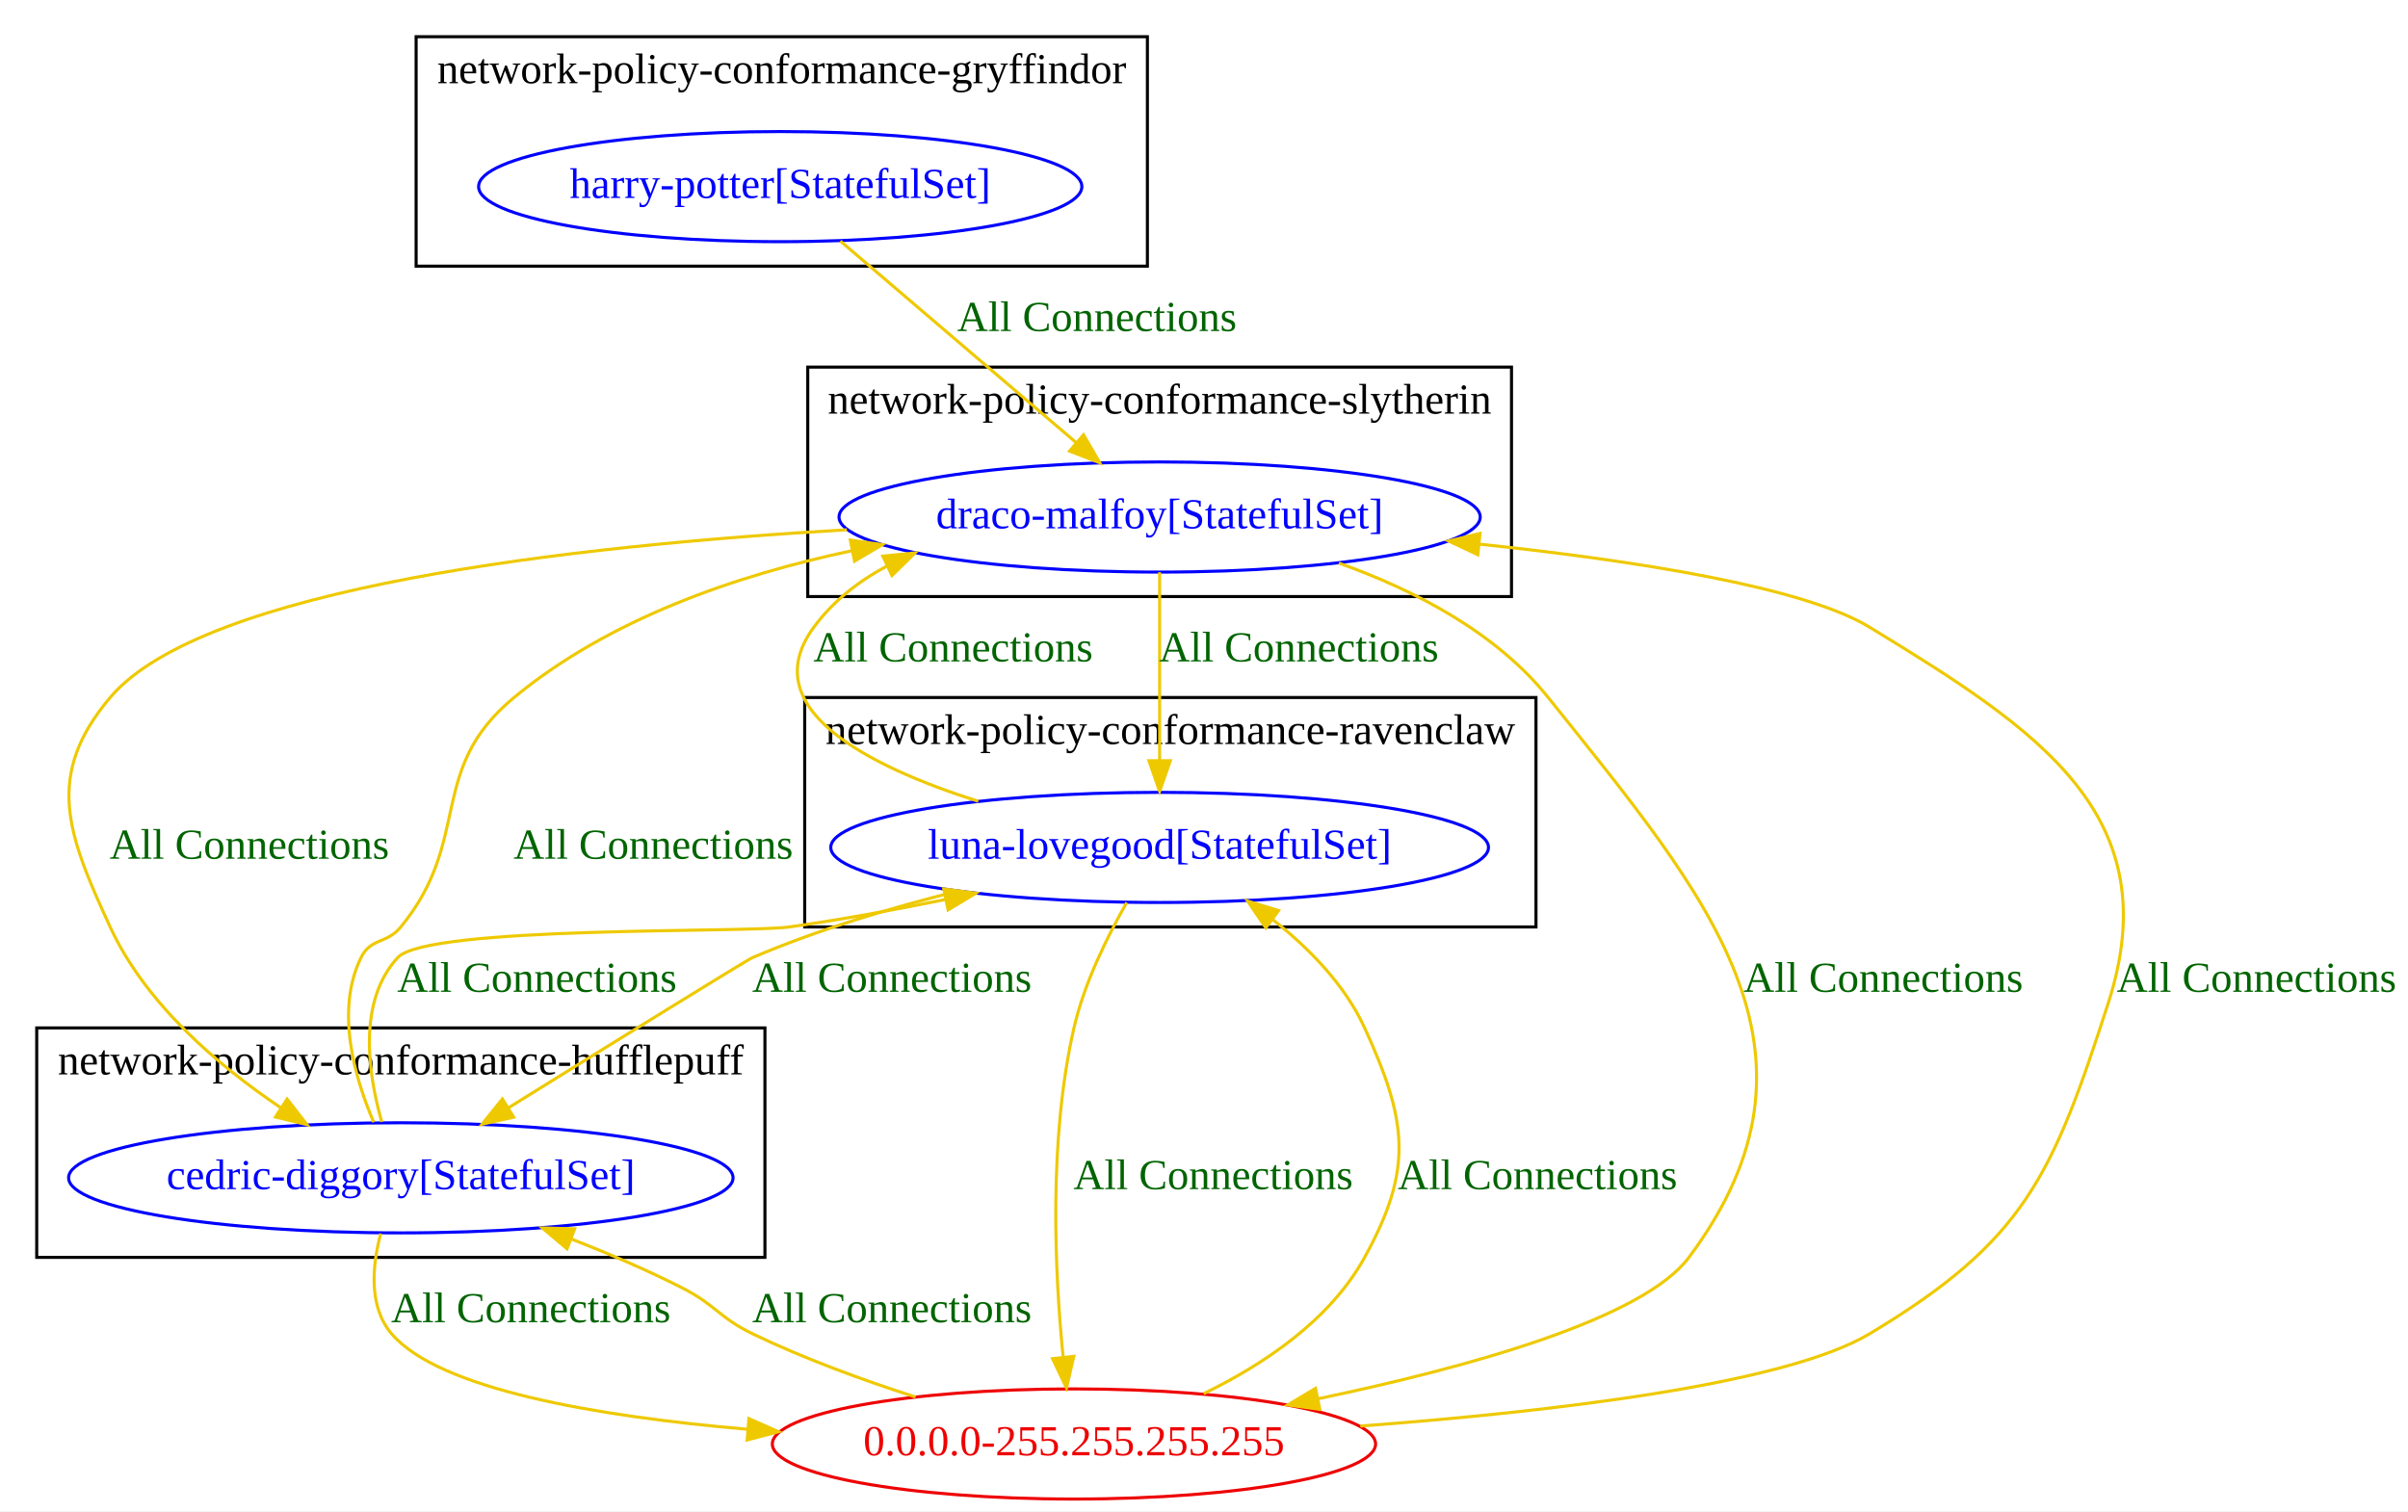
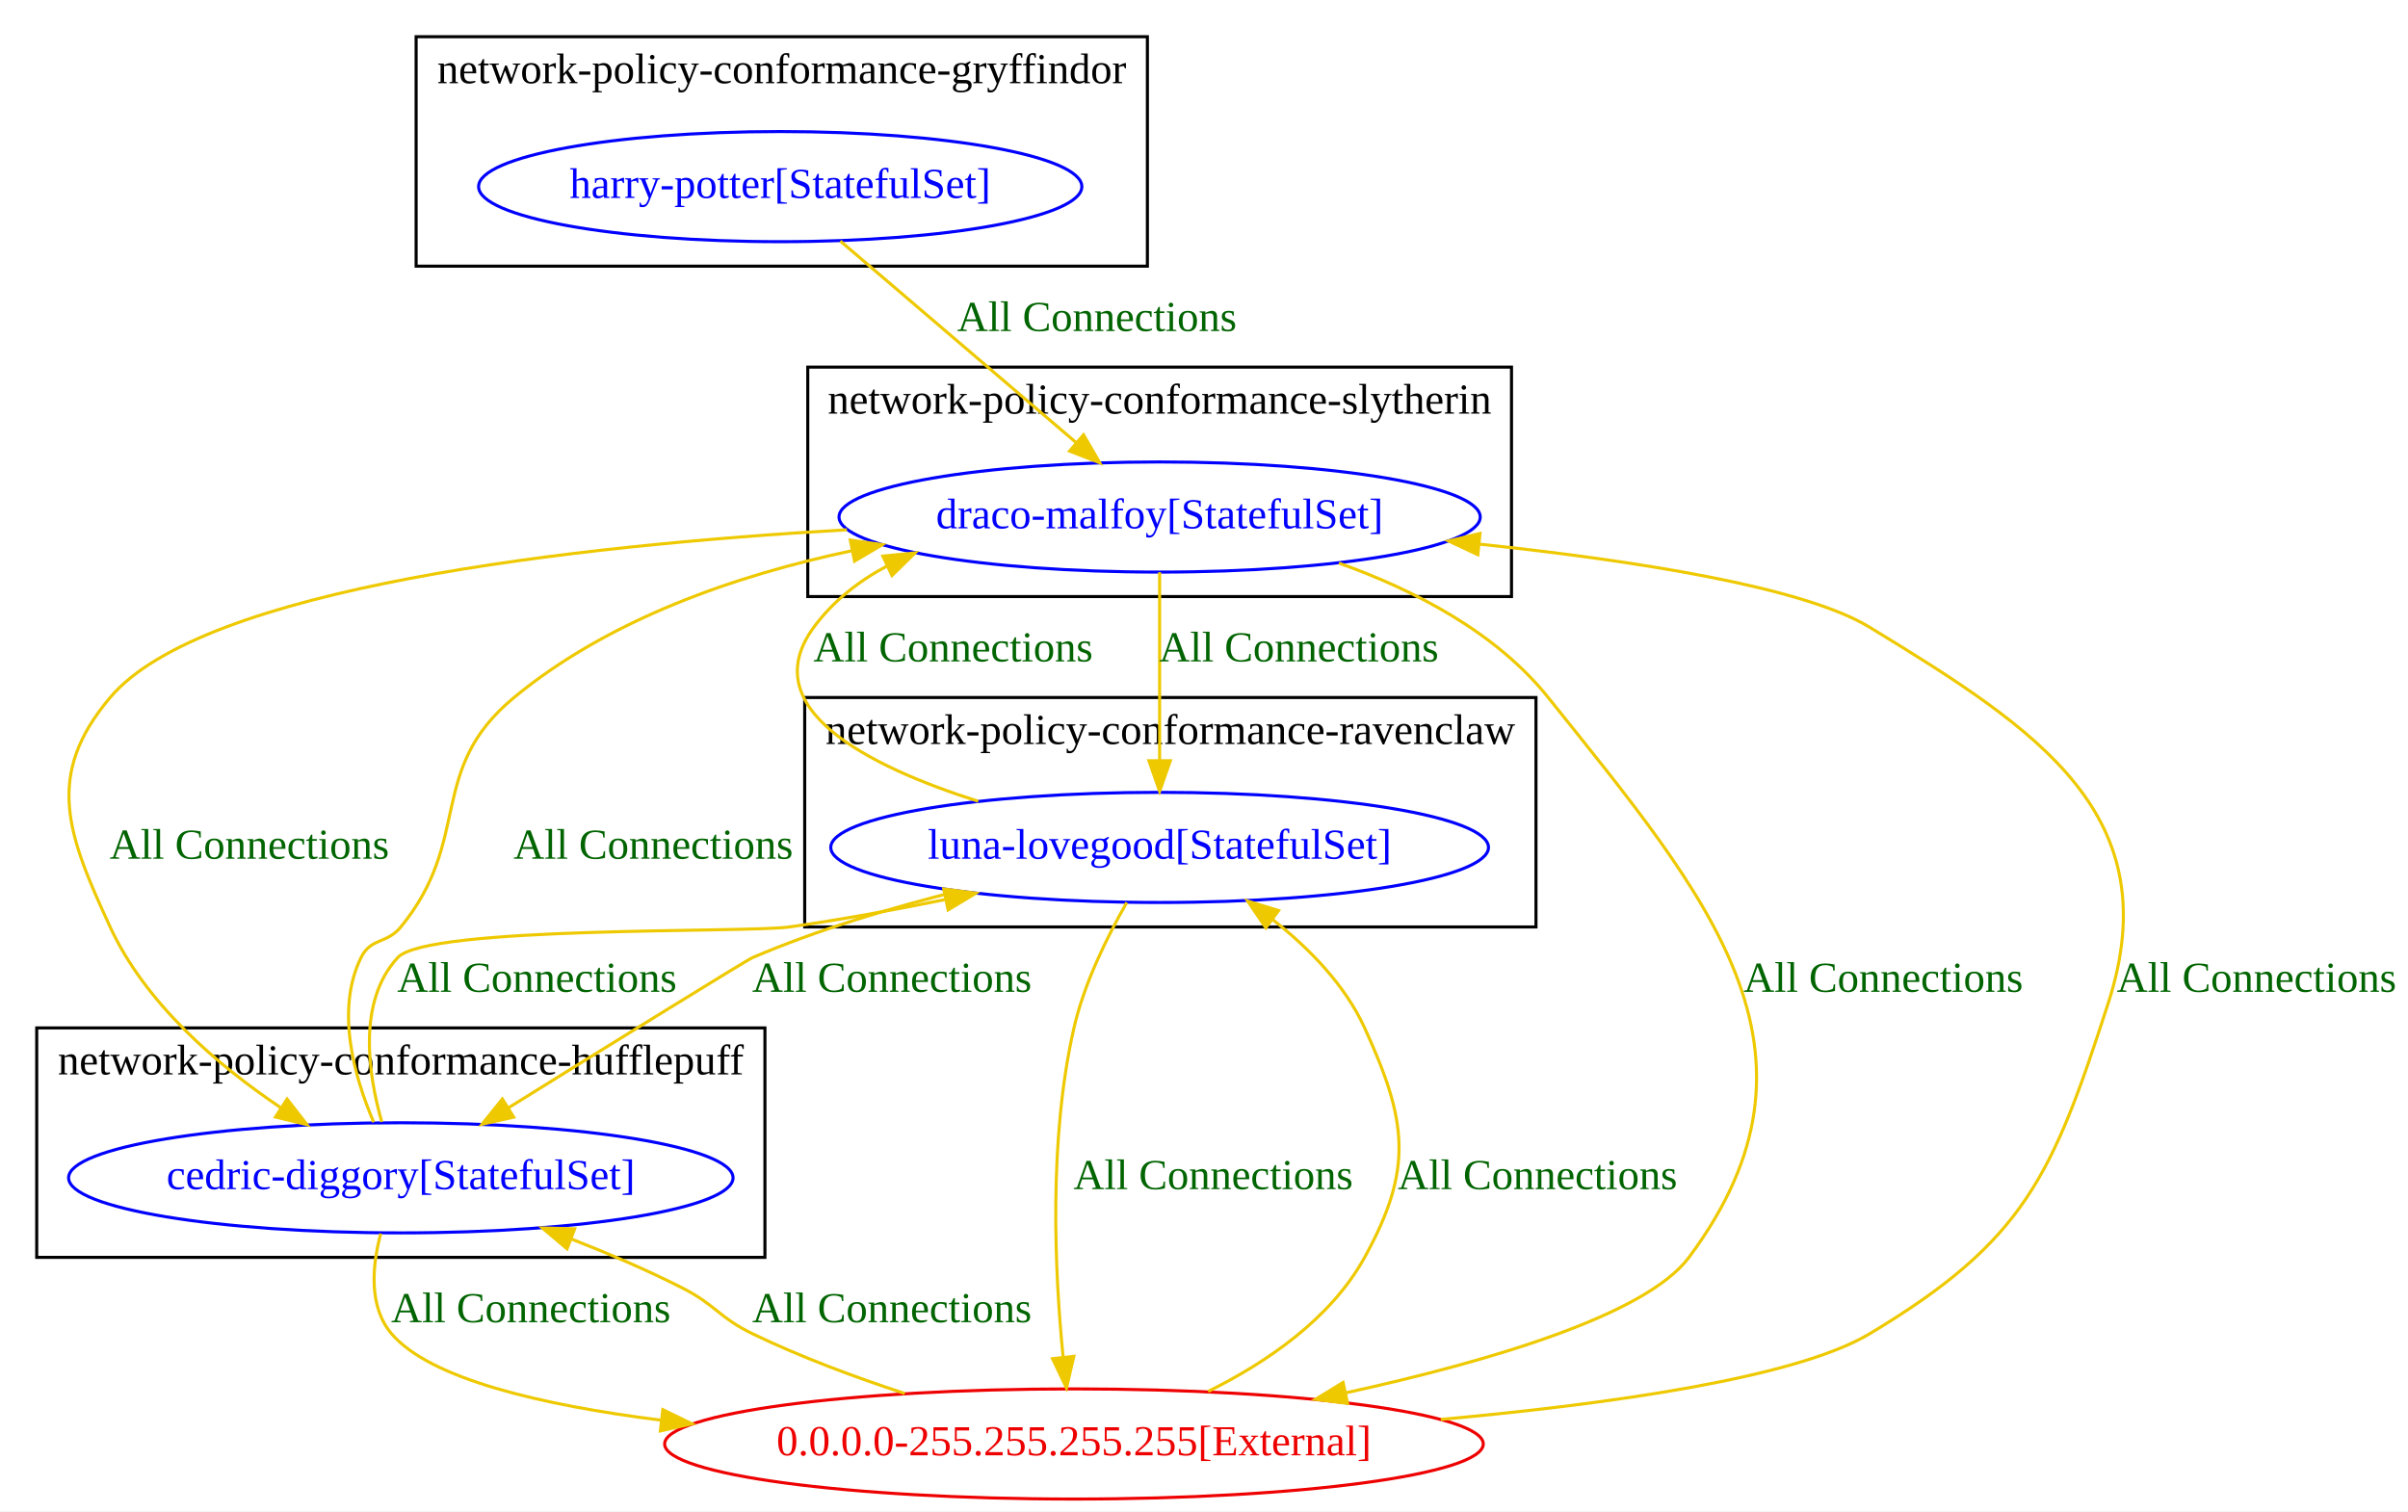
<svg xmlns="http://www.w3.org/2000/svg" width="787pt" height="494pt" viewBox="0.00 0.00 787.00 494.00">
  <g id="graph0" class="graph" transform="scale(1 1) rotate(0) translate(4 490)">
    <polygon fill="white" stroke="transparent" points="-4,4 -4,-490 783,-490 783,4 -4,4" />
    <g id="clust1" class="cluster">
      <polygon fill="none" stroke="black" points="132,-403 132,-478 371,-478 371,-403 132,-403" />
      <text text-anchor="middle" x="251.5" y="-462.8" font-family="Times New Roman,serif" font-size="14.00">network-policy-conformance-gryffindor</text>
    </g>
+     <g id="clust2" class="cluster">
+       <polygon fill="none" stroke="black" points="8,-79 8,-154 246,-154 246,-79 8,-79" />
+       <text text-anchor="middle" x="127" y="-138.8" font-family="Times New Roman,serif" font-size="14.00">network-policy-conformance-hufflepuff</text>
+     </g>
    <g id="clust3" class="cluster">
      <polygon fill="none" stroke="black" points="259,-187 259,-262 498,-262 498,-187 259,-187" />
      <text text-anchor="middle" x="378.5" y="-246.8" font-family="Times New Roman,serif" font-size="14.00">network-policy-conformance-ravenclaw</text>
-     </g>
-     <g id="clust2" class="cluster">
-       <polygon fill="none" stroke="black" points="8,-79 8,-154 246,-154 246,-79 8,-79" />
-       <text text-anchor="middle" x="127" y="-138.8" font-family="Times New Roman,serif" font-size="14.00">network-policy-conformance-hufflepuff</text>
    </g>
    <g id="clust4" class="cluster">
      <polygon fill="none" stroke="black" points="260,-295 260,-370 490,-370 490,-295 260,-295" />
      <text text-anchor="middle" x="375" y="-354.8" font-family="Times New Roman,serif" font-size="14.00">network-policy-conformance-slytherin</text>
    </g>
    <g id="node1" class="node">
      <ellipse fill="none" stroke="blue" cx="251" cy="-429" rx="98.58" ry="18" />
      <text text-anchor="middle" x="251" y="-425.3" font-family="Times New Roman,serif" font-size="14.00" fill="blue">harry-potter[StatefulSet]</text>
    </g>
    <g id="node4" class="node">
      <ellipse fill="none" stroke="blue" cx="375" cy="-321" rx="104.78" ry="18" />
      <text text-anchor="middle" x="375" y="-317.3" font-family="Times New Roman,serif" font-size="14.00" fill="blue">draco-malfoy[StatefulSet]</text>
    </g>
    <g id="edge4" class="edge">
      <path fill="none" stroke="#eec900" d="M270.65,-411.2C291.42,-393.45 324.33,-365.31 347.64,-345.39" />
      <polygon fill="#eec900" stroke="#eec900" points="350.12,-347.88 355.44,-338.72 345.57,-342.55 350.12,-347.88" />
      <text text-anchor="middle" x="354.5" y="-381.8" font-family="Times New Roman,serif" font-size="14.00" fill="darkgreen">All Connections</text>
    </g>
    <g id="node2" class="node">
      <ellipse fill="none" stroke="blue" cx="127" cy="-105" rx="108.58" ry="18" />
      <text text-anchor="middle" x="127" y="-101.3" font-family="Times New Roman,serif" font-size="14.00" fill="blue">cedric-diggory[StatefulSet]</text>
    </g>
    <g id="node3" class="node">
      <ellipse fill="none" stroke="blue" cx="375" cy="-213" rx="107.48" ry="18" />
      <text text-anchor="middle" x="375" y="-209.3" font-family="Times New Roman,serif" font-size="14.00" fill="blue">luna-lovegood[StatefulSet]</text>
    </g>
    <g id="edge6" class="edge">
      <path fill="none" stroke="#eec900" d="M120.77,-123.27C116.21,-139.31 112.86,-162.79 126,-177 135.69,-187.47 239.88,-185 254,-187 270.53,-189.34 288.2,-192.57 304.78,-195.93" />
      <polygon fill="#eec900" stroke="#eec900" points="304.44,-199.44 314.95,-198.04 305.86,-192.58 304.44,-199.44" />
      <text text-anchor="middle" x="171.5" y="-165.8" font-family="Times New Roman,serif" font-size="14.00" fill="darkgreen">All Connections</text>
    </g>
    <g id="edge7" class="edge">
      <path fill="none" stroke="#eec900" d="M118.14,-123.17C111.75,-138.09 105.59,-159.91 114,-177 117.22,-183.54 122.38,-181.36 127,-187 150.56,-215.74 135.34,-238.33 164,-262 194.99,-287.6 236.4,-301.94 274.33,-309.96" />
      <polygon fill="#eec900" stroke="#eec900" points="273.91,-313.45 284.4,-311.97 275.28,-306.58 273.91,-313.45" />
      <text text-anchor="middle" x="209.5" y="-209.3" font-family="Times New Roman,serif" font-size="14.00" fill="darkgreen">All Connections</text>
    </g>
    <g id="node5" class="node">
-       <ellipse fill="none" stroke="#ee0000" cx="347" cy="-18" rx="98.58" ry="18" />
-       <text text-anchor="middle" x="347" y="-14.3" font-family="Times New Roman,serif" font-size="14.00" fill="#ee0000">0.0.0.0-255.255.255.255</text>
+       <ellipse fill="none" stroke="#ee0000" cx="347" cy="-18" rx="133.78" ry="18" />
+       <text text-anchor="middle" x="347" y="-14.3" font-family="Times New Roman,serif" font-size="14.00" fill="#ee0000">0.0.0.0-255.255.255.255[External]</text>
    </g>
    <g id="edge5" class="edge">
-       <path fill="none" stroke="#eec900" d="M120.44,-86.79C117.6,-76.14 116.43,-62.86 124,-54 139.52,-35.85 190.79,-27.05 240.26,-22.81" />
-       <polygon fill="#eec900" stroke="#eec900" points="240.76,-26.28 250.45,-22 240.2,-19.31 240.76,-26.28" />
+       <path fill="none" stroke="#eec900" d="M120.44,-86.79C117.6,-76.14 116.43,-62.86 124,-54 136.56,-39.31 172.55,-30.75 212.05,-25.77" />
+       <polygon fill="#eec900" stroke="#eec900" points="212.63,-29.22 222.16,-24.58 211.82,-22.27 212.63,-29.22" />
      <text text-anchor="middle" x="169.5" y="-57.8" font-family="Times New Roman,serif" font-size="14.00" fill="darkgreen">All Connections</text>
    </g>
    <g id="edge9" class="edge">
      <path fill="none" stroke="#eec900" d="M309.11,-198.75C287.28,-193.29 263.17,-186.08 242,-177 239.83,-176.07 195.1,-148.35 162.08,-127.83" />
      <polygon fill="#eec900" stroke="#eec900" points="163.89,-124.83 153.55,-122.52 160.19,-130.77 163.89,-124.83" />
      <text text-anchor="middle" x="287.5" y="-165.8" font-family="Times New Roman,serif" font-size="14.00" fill="darkgreen">All Connections</text>
    </g>
    <g id="edge10" class="edge">
      <path fill="none" stroke="#eec900" d="M315.73,-228.07C279.12,-239.7 242.55,-258.61 262,-285 268.28,-293.52 276.61,-300.03 285.91,-304.99" />
      <polygon fill="#eec900" stroke="#eec900" points="284.55,-308.21 295.09,-309.28 287.52,-301.87 284.55,-308.21" />
      <text text-anchor="middle" x="307.5" y="-273.8" font-family="Times New Roman,serif" font-size="14.00" fill="darkgreen">All Connections</text>
    </g>
    <g id="edge8" class="edge">
      <path fill="none" stroke="#eec900" d="M364.26,-194.99C357.86,-183.81 350.34,-168.61 347,-154 338.65,-117.49 340.72,-73.96 343.46,-46.4" />
      <polygon fill="#eec900" stroke="#eec900" points="346.96,-46.65 344.56,-36.32 340,-45.88 346.96,-46.65" />
      <text text-anchor="middle" x="392.5" y="-101.3" font-family="Times New Roman,serif" font-size="14.00" fill="darkgreen">All Connections</text>
    </g>
    <g id="edge12" class="edge">
      <path fill="none" stroke="#eec900" d="M272.79,-316.83C183.12,-311.65 62.41,-297.98 32,-262 10.48,-236.54 18.03,-217.27 32,-187 43.52,-162.03 66.96,-141.92 87.67,-127.98" />
      <polygon fill="#eec900" stroke="#eec900" points="89.83,-130.75 96.33,-122.38 86.03,-124.87 89.83,-130.75" />
      <text text-anchor="middle" x="77.5" y="-209.3" font-family="Times New Roman,serif" font-size="14.00" fill="darkgreen">All Connections</text>
    </g>
    <g id="edge13" class="edge">
      <path fill="none" stroke="#eec900" d="M375,-302.97C375,-286.38 375,-260.88 375,-241.43" />
      <polygon fill="#eec900" stroke="#eec900" points="378.5,-241.34 375,-231.34 371.5,-241.34 378.5,-241.34" />
      <text text-anchor="middle" x="420.5" y="-273.8" font-family="Times New Roman,serif" font-size="14.00" fill="darkgreen">All Connections</text>
    </g>
    <g id="edge11" class="edge">
-       <path fill="none" stroke="#eec900" d="M433.59,-305.94C458.13,-297.19 484.88,-283.38 502,-262 554.41,-196.53 598.11,-146.25 548,-79 533.06,-58.95 476.34,-43.15 426.94,-32.81" />
-       <polygon fill="#eec900" stroke="#eec900" points="427.35,-29.32 416.85,-30.75 425.95,-36.18 427.35,-29.32" />
+       <path fill="none" stroke="#eec900" d="M433.59,-305.94C458.13,-297.19 484.88,-283.38 502,-262 554.41,-196.53 598.11,-146.25 548,-79 533.96,-60.15 482.98,-45.06 435.88,-34.72" />
+       <polygon fill="#eec900" stroke="#eec900" points="436.42,-31.26 425.91,-32.59 434.96,-38.11 436.42,-31.26" />
      <text text-anchor="middle" x="611.5" y="-165.8" font-family="Times New Roman,serif" font-size="14.00" fill="darkgreen">All Connections</text>
    </g>
    <g id="edge1" class="edge">
-       <path fill="none" stroke="#eec900" d="M295.23,-33.35C277.92,-38.91 258.78,-45.9 242,-54 231.01,-59.31 229.88,-63.47 219,-69 207.58,-74.81 194.96,-80.22 182.83,-84.96" />
+       <path fill="none" stroke="#eec900" d="M291.72,-34.49C275.37,-39.85 257.66,-46.44 242,-54 231.01,-59.31 229.88,-63.47 219,-69 207.58,-74.81 194.96,-80.22 182.83,-84.96" />
      <polygon fill="#eec900" stroke="#eec900" points="181.33,-81.79 173.23,-88.62 183.82,-88.33 181.33,-81.79" />
      <text text-anchor="middle" x="287.5" y="-57.8" font-family="Times New Roman,serif" font-size="14.00" fill="darkgreen">All Connections</text>
    </g>
    <g id="edge2" class="edge">
-       <path fill="none" stroke="#eec900" d="M389.38,-34.45C409.12,-44.03 430.7,-58.5 442,-79 458.09,-108.19 455.85,-123.68 442,-154 435.56,-168.1 423.81,-180.08 411.93,-189.43" />
+       <path fill="none" stroke="#eec900" d="M390.86,-35.18C410.19,-44.76 430.98,-59.01 442,-79 458.09,-108.19 455.85,-123.68 442,-154 435.56,-168.1 423.81,-180.08 411.93,-189.43" />
      <polygon fill="#eec900" stroke="#eec900" points="409.71,-186.72 403.75,-195.48 413.87,-192.35 409.71,-186.72" />
      <text text-anchor="middle" x="498.5" y="-101.3" font-family="Times New Roman,serif" font-size="14.00" fill="darkgreen">All Connections</text>
    </g>
    <g id="edge3" class="edge">
-       <path fill="none" stroke="#eec900" d="M440.59,-23.86C503.38,-28.56 579.45,-37.5 607,-54 657.8,-84.42 666.78,-105.66 685,-162 704.92,-223.59 662.27,-251.3 607,-285 585.48,-298.12 530.55,-306.73 479.55,-312.13" />
+       <path fill="none" stroke="#eec900" d="M466.89,-26.03C523.24,-31.14 583.21,-39.76 607,-54 657.8,-84.42 666.78,-105.66 685,-162 704.92,-223.59 662.27,-251.3 607,-285 585.48,-298.12 530.55,-306.73 479.55,-312.13" />
      <polygon fill="#eec900" stroke="#eec900" points="479,-308.67 469.41,-313.17 479.71,-315.63 479,-308.67" />
      <text text-anchor="middle" x="733.5" y="-165.8" font-family="Times New Roman,serif" font-size="14.00" fill="darkgreen">All Connections</text>
    </g>
  </g>
</svg>
